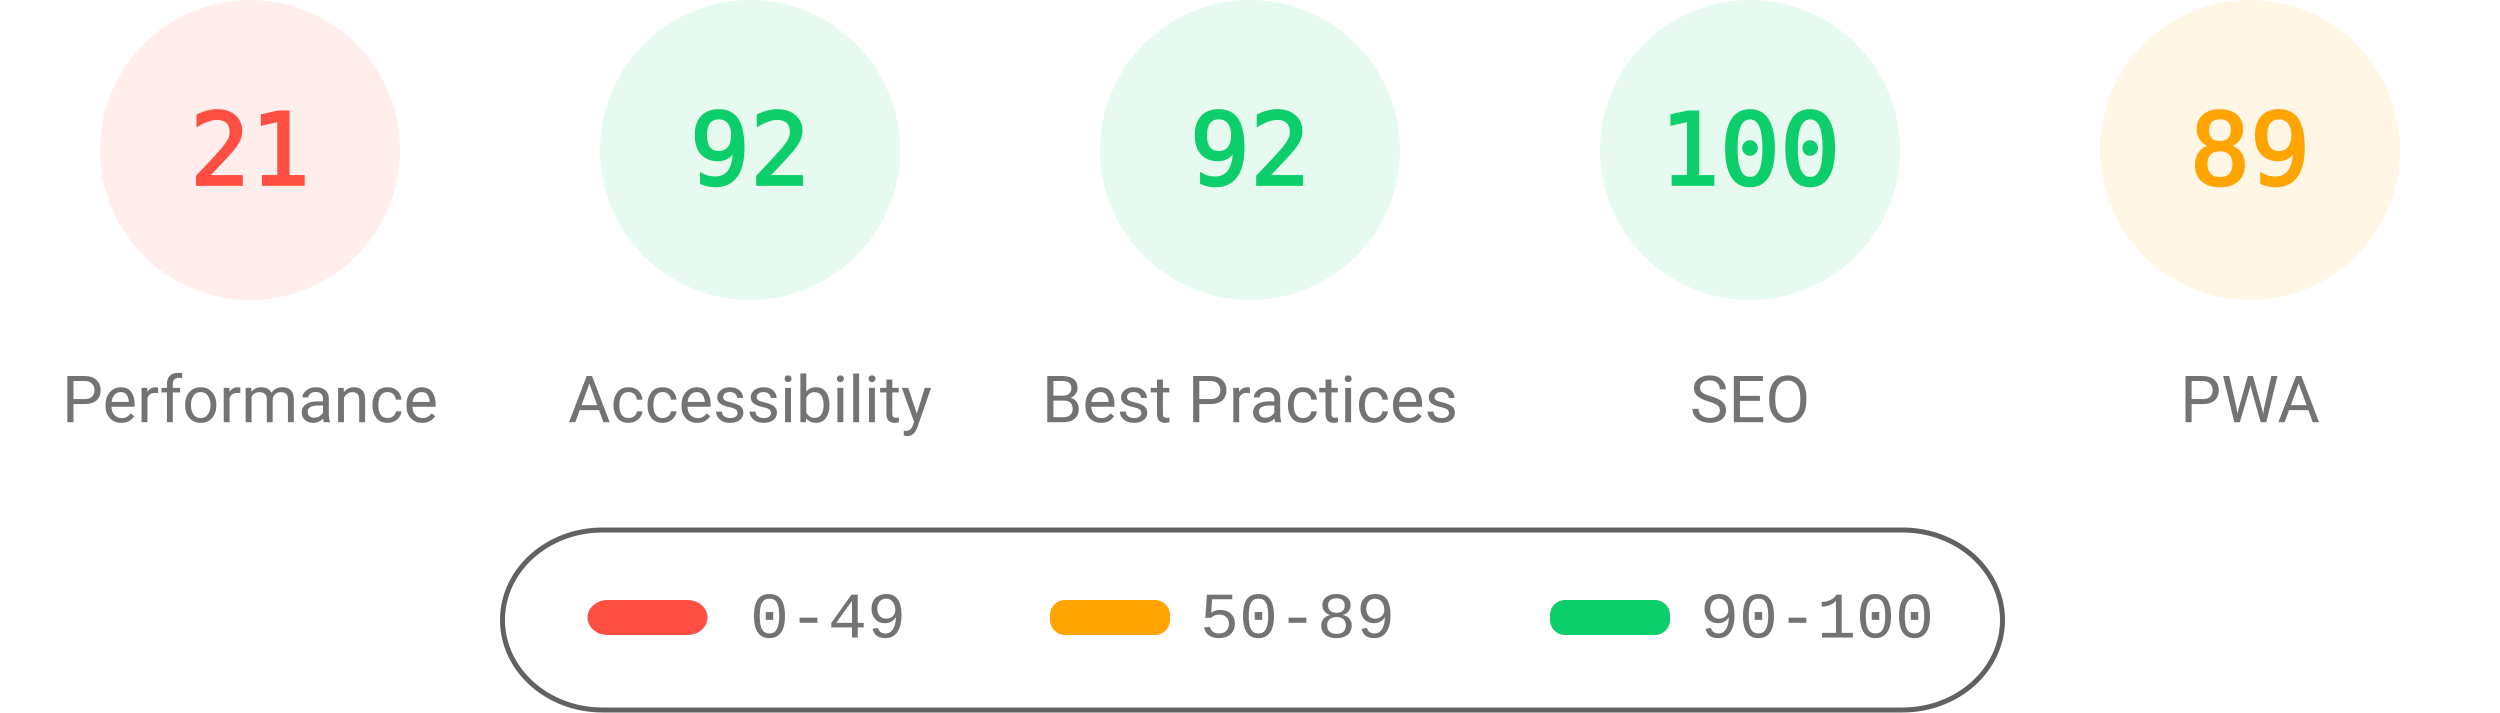
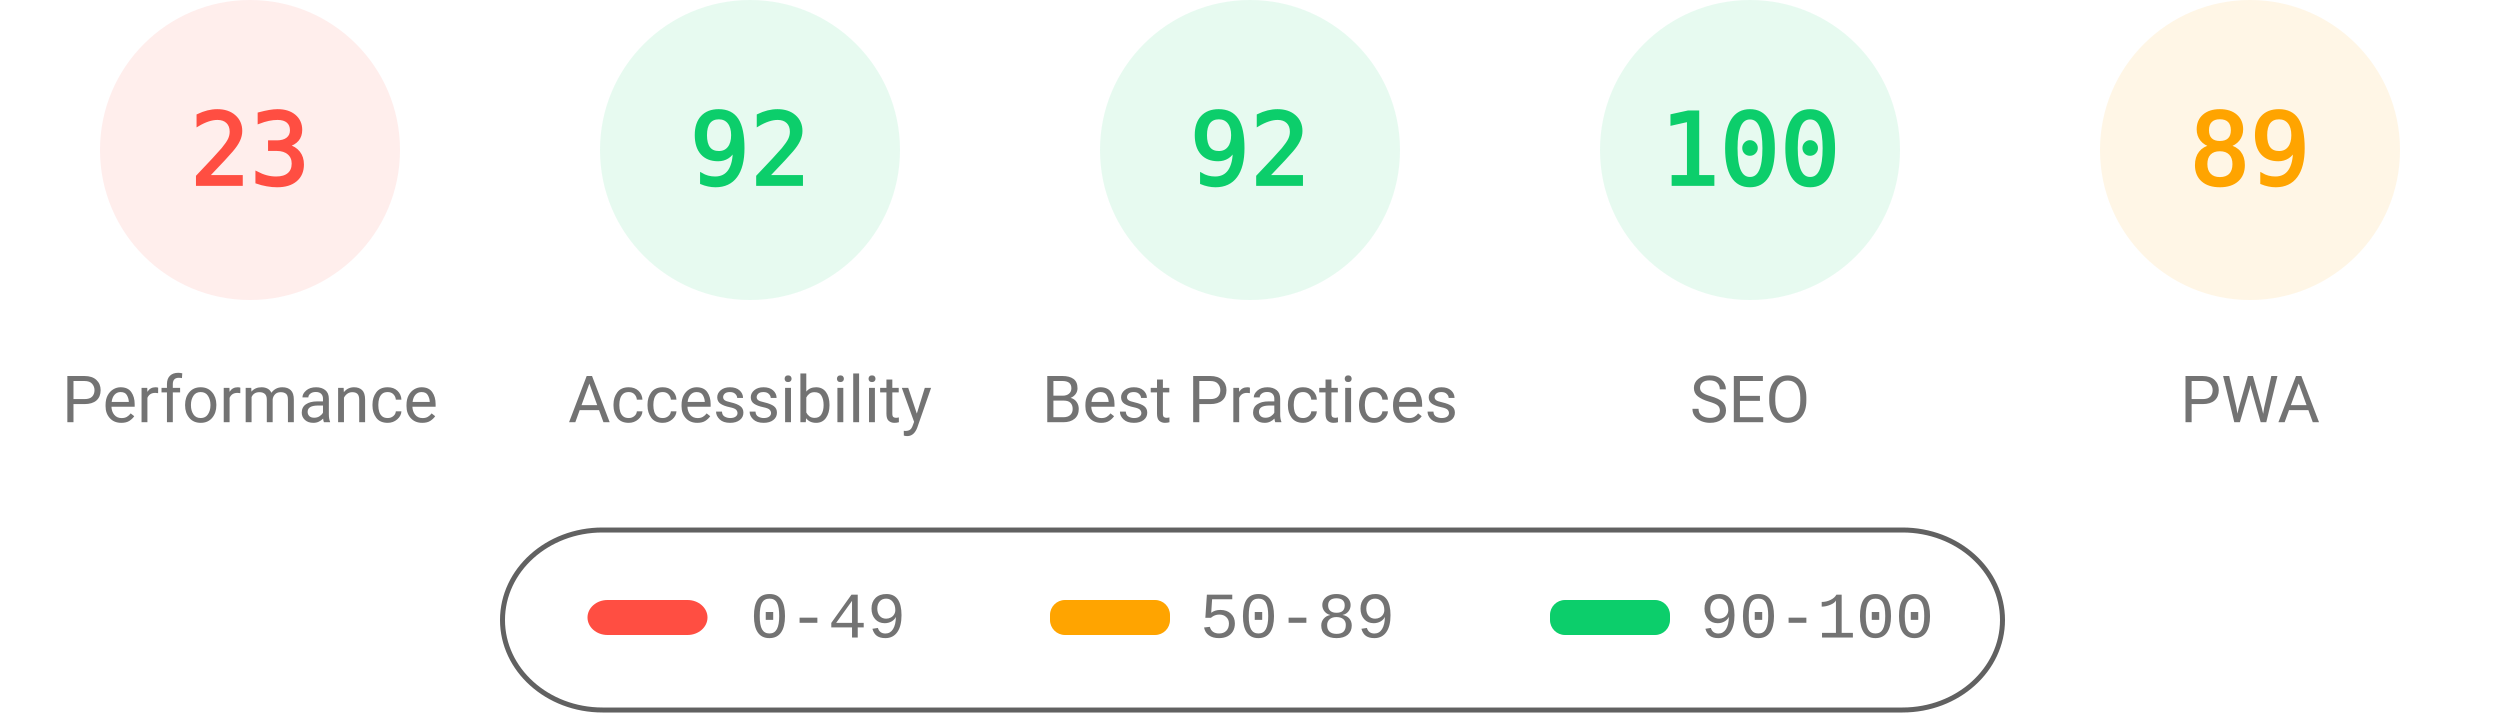
<svg xmlns="http://www.w3.org/2000/svg" fill="none" width="1000" height="285">
  <style>.gauge-base{opacity:.1}.gauge-arc{fill:none;animation-delay:250ms;stroke-linecap:round;transform:rotate(-90deg);transform-origin:100px 60px;animation:load-gauge 1s ease forwards}.guage-text{font-size:40px;font-family:monospace;text-align:center}.guage-red{color:#ff4e42;fill:#ff4e42;stroke:#ff4e42}.guage-orange{color:#ffa400;fill:#ffa400;stroke:#ffa400}.guage-green{color:#0cce6b;fill:#0cce6b;stroke:#0cce6b}.guage-undefined{color:#5c5c5c;fill:#5c5c5c;stroke:#5c5c5c}.guage-title{color:#737373;fill:#737373;stroke:none;font-size:26px;line-height:26px;font-family:Roboto,Halvetica,Arial,sans-serif}@keyframes load-gauge{from{stroke-dasharray:0 352.858}}</style>
  <svg class="guage-div guage-perf guage-red" viewBox="0 0 200 200" width="200" height="200">
    <circle class="gauge-base" r="56" cx="100" cy="60" stroke-width="8" />
-     <circle class="gauge-arc guage-arc-1" r="56" cx="100" cy="60" stroke-width="8" style="stroke-dasharray:73.89,351.858" />
-     <text class="guage-text" x="100" y="60" alignment-baseline="central" dominant-baseline="central" text-anchor="middle">21</text>
+     <circle class="gauge-arc guage-arc-1" r="56" cx="100" cy="60" stroke-width="8" style="stroke-dasharray:80.927,351.858" />
+     <text class="guage-text" x="100" y="60" alignment-baseline="central" dominant-baseline="central" text-anchor="middle">23</text>
    <text class="guage-title" x="100" y="160" alignment-baseline="central" dominant-baseline="central" text-anchor="middle">Performance</text>
  </svg>
  <svg class="guage-div guage-acc guage-green" viewBox="0 0 200 200" width="200" height="200" x="200">
    <circle class="gauge-base" r="56" cx="100" cy="60" stroke-width="8" />
    <circle class="gauge-arc guage-arc-2" r="56" cx="100" cy="60" stroke-width="8" style="stroke-dasharray:323.709,351.858" />
    <text class="guage-text" x="100" y="60" alignment-baseline="central" dominant-baseline="central" text-anchor="middle">92</text>
    <text class="guage-title" x="100" y="160" alignment-baseline="central" dominant-baseline="central" text-anchor="middle">Accessibility</text>
  </svg>
  <svg class="guage-div guage-best guage-green" viewBox="0 0 200 200" width="200" height="200" x="400">
    <circle class="gauge-base" r="56" cx="100" cy="60" stroke-width="8" />
    <circle class="gauge-arc guage-arc-3" r="56" cx="100" cy="60" stroke-width="8" style="stroke-dasharray:323.709,351.858" />
    <text class="guage-text" x="100" y="60" alignment-baseline="central" dominant-baseline="central" text-anchor="middle">92</text>
    <text class="guage-title" x="100" y="160" alignment-baseline="central" dominant-baseline="central" text-anchor="middle">Best Practices</text>
  </svg>
  <svg class="guage-div guage-seo guage-green" viewBox="0 0 200 200" width="200" height="200" x="600">
    <circle class="gauge-base" r="56" cx="100" cy="60" stroke-width="8" />
    <circle class="gauge-arc guage-arc-4" r="56" cx="100" cy="60" stroke-width="8" style="stroke-dasharray:351.858,351.858" />
    <text class="guage-text" x="100" y="60" alignment-baseline="central" dominant-baseline="central" text-anchor="middle">100</text>
    <text class="guage-title" x="100" y="160" alignment-baseline="central" dominant-baseline="central" text-anchor="middle">SEO</text>
  </svg>
  <svg class="guage-div guage-pwa guage-orange" viewBox="0 0 200 200" width="200" height="200" x="800">
    <circle class="gauge-base" r="56" cx="100" cy="60" stroke-width="8" />
    <circle class="gauge-arc guage-arc-4" r="56" cx="100" cy="60" stroke-width="8" style="stroke-dasharray:313.154,351.858" />
    <text class="guage-text" x="100" y="60" alignment-baseline="central" dominant-baseline="central" text-anchor="middle">89</text>
    <text class="guage-title" x="100" y="160" alignment-baseline="central" dominant-baseline="central" text-anchor="middle">PWA</text>
  </svg>
  <svg width="604" height="76" x="200" y="210">
    <path fill="none" id="canvas_background" d="M-1-1h604v80H-1z" />
    <rect fill-opacity="0" stroke="#616161" stroke-width="2" rx="40" id="svg_2" height="72" width="600" y="2" x="1" fill="#000" />
    <rect stroke="#000" rx="8" id="svg_3" height="14" width="48" y="30" x="35" stroke-opacity="null" stroke-width="0" fill="#ff4e42" />
    <rect stroke="#000" rx="6" id="svg_4" height="14" width="48" y="30" x="220" stroke-opacity="null" stroke-width="0" fill="#ffa400" />
    <rect stroke="#000" rx="6" id="svg_5" height="14" width="48" y="30" x="420" stroke-opacity="null" stroke-width="0" fill="#0cce6b" />
    <text xml:space="preserve" text-anchor="start" font-family="'Courier New', Courier, monospace" font-size="26" id="svg_6" y="45" x="100" stroke-opacity="null" stroke-width="0" stroke="#000" fill="#737373">0-49</text>
    <text xml:space="preserve" text-anchor="start" font-family="'Courier New', Courier, monospace" font-size="26" id="svg_7" y="45" x="280" stroke-opacity="null" stroke-width="0" stroke="#000" fill="#737373">50-89</text>
    <text xml:space="preserve" text-anchor="start" font-family="'Courier New', Courier, monospace" font-size="26" id="svg_8" y="45" x="480" stroke-opacity="null" stroke-width="0" stroke="#000" fill="#737373">90-100</text>
  </svg>
</svg>
